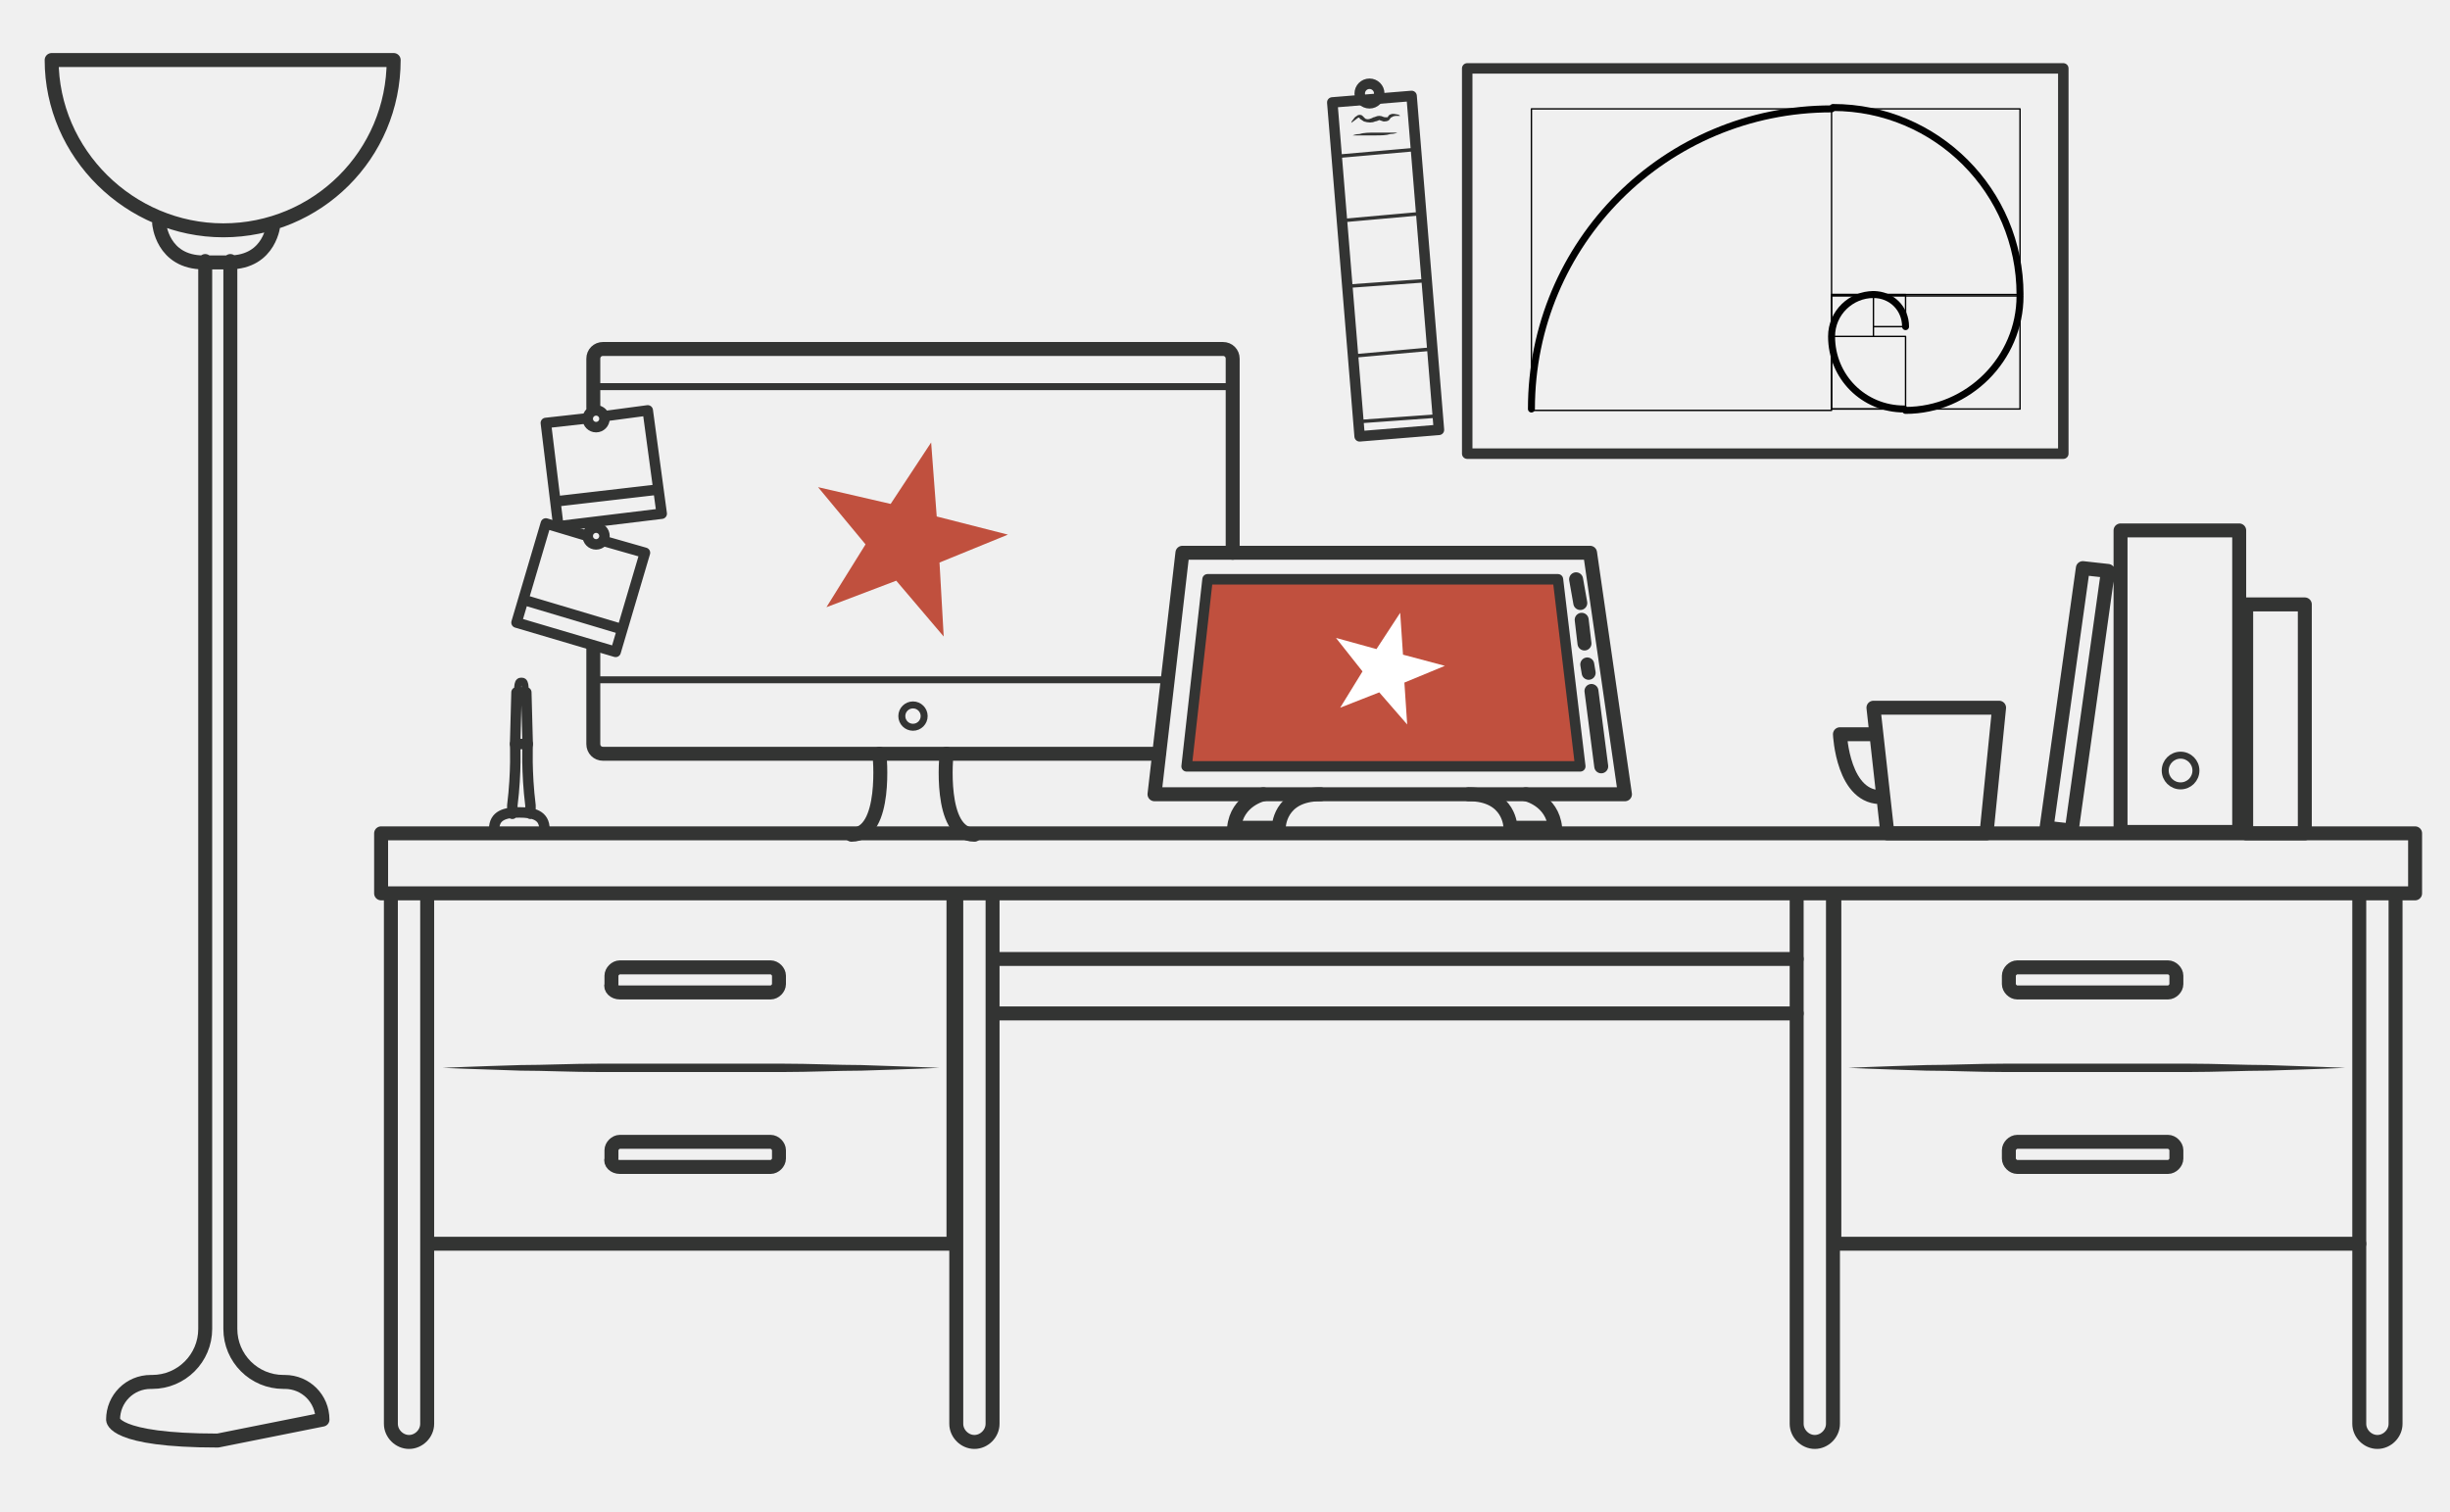
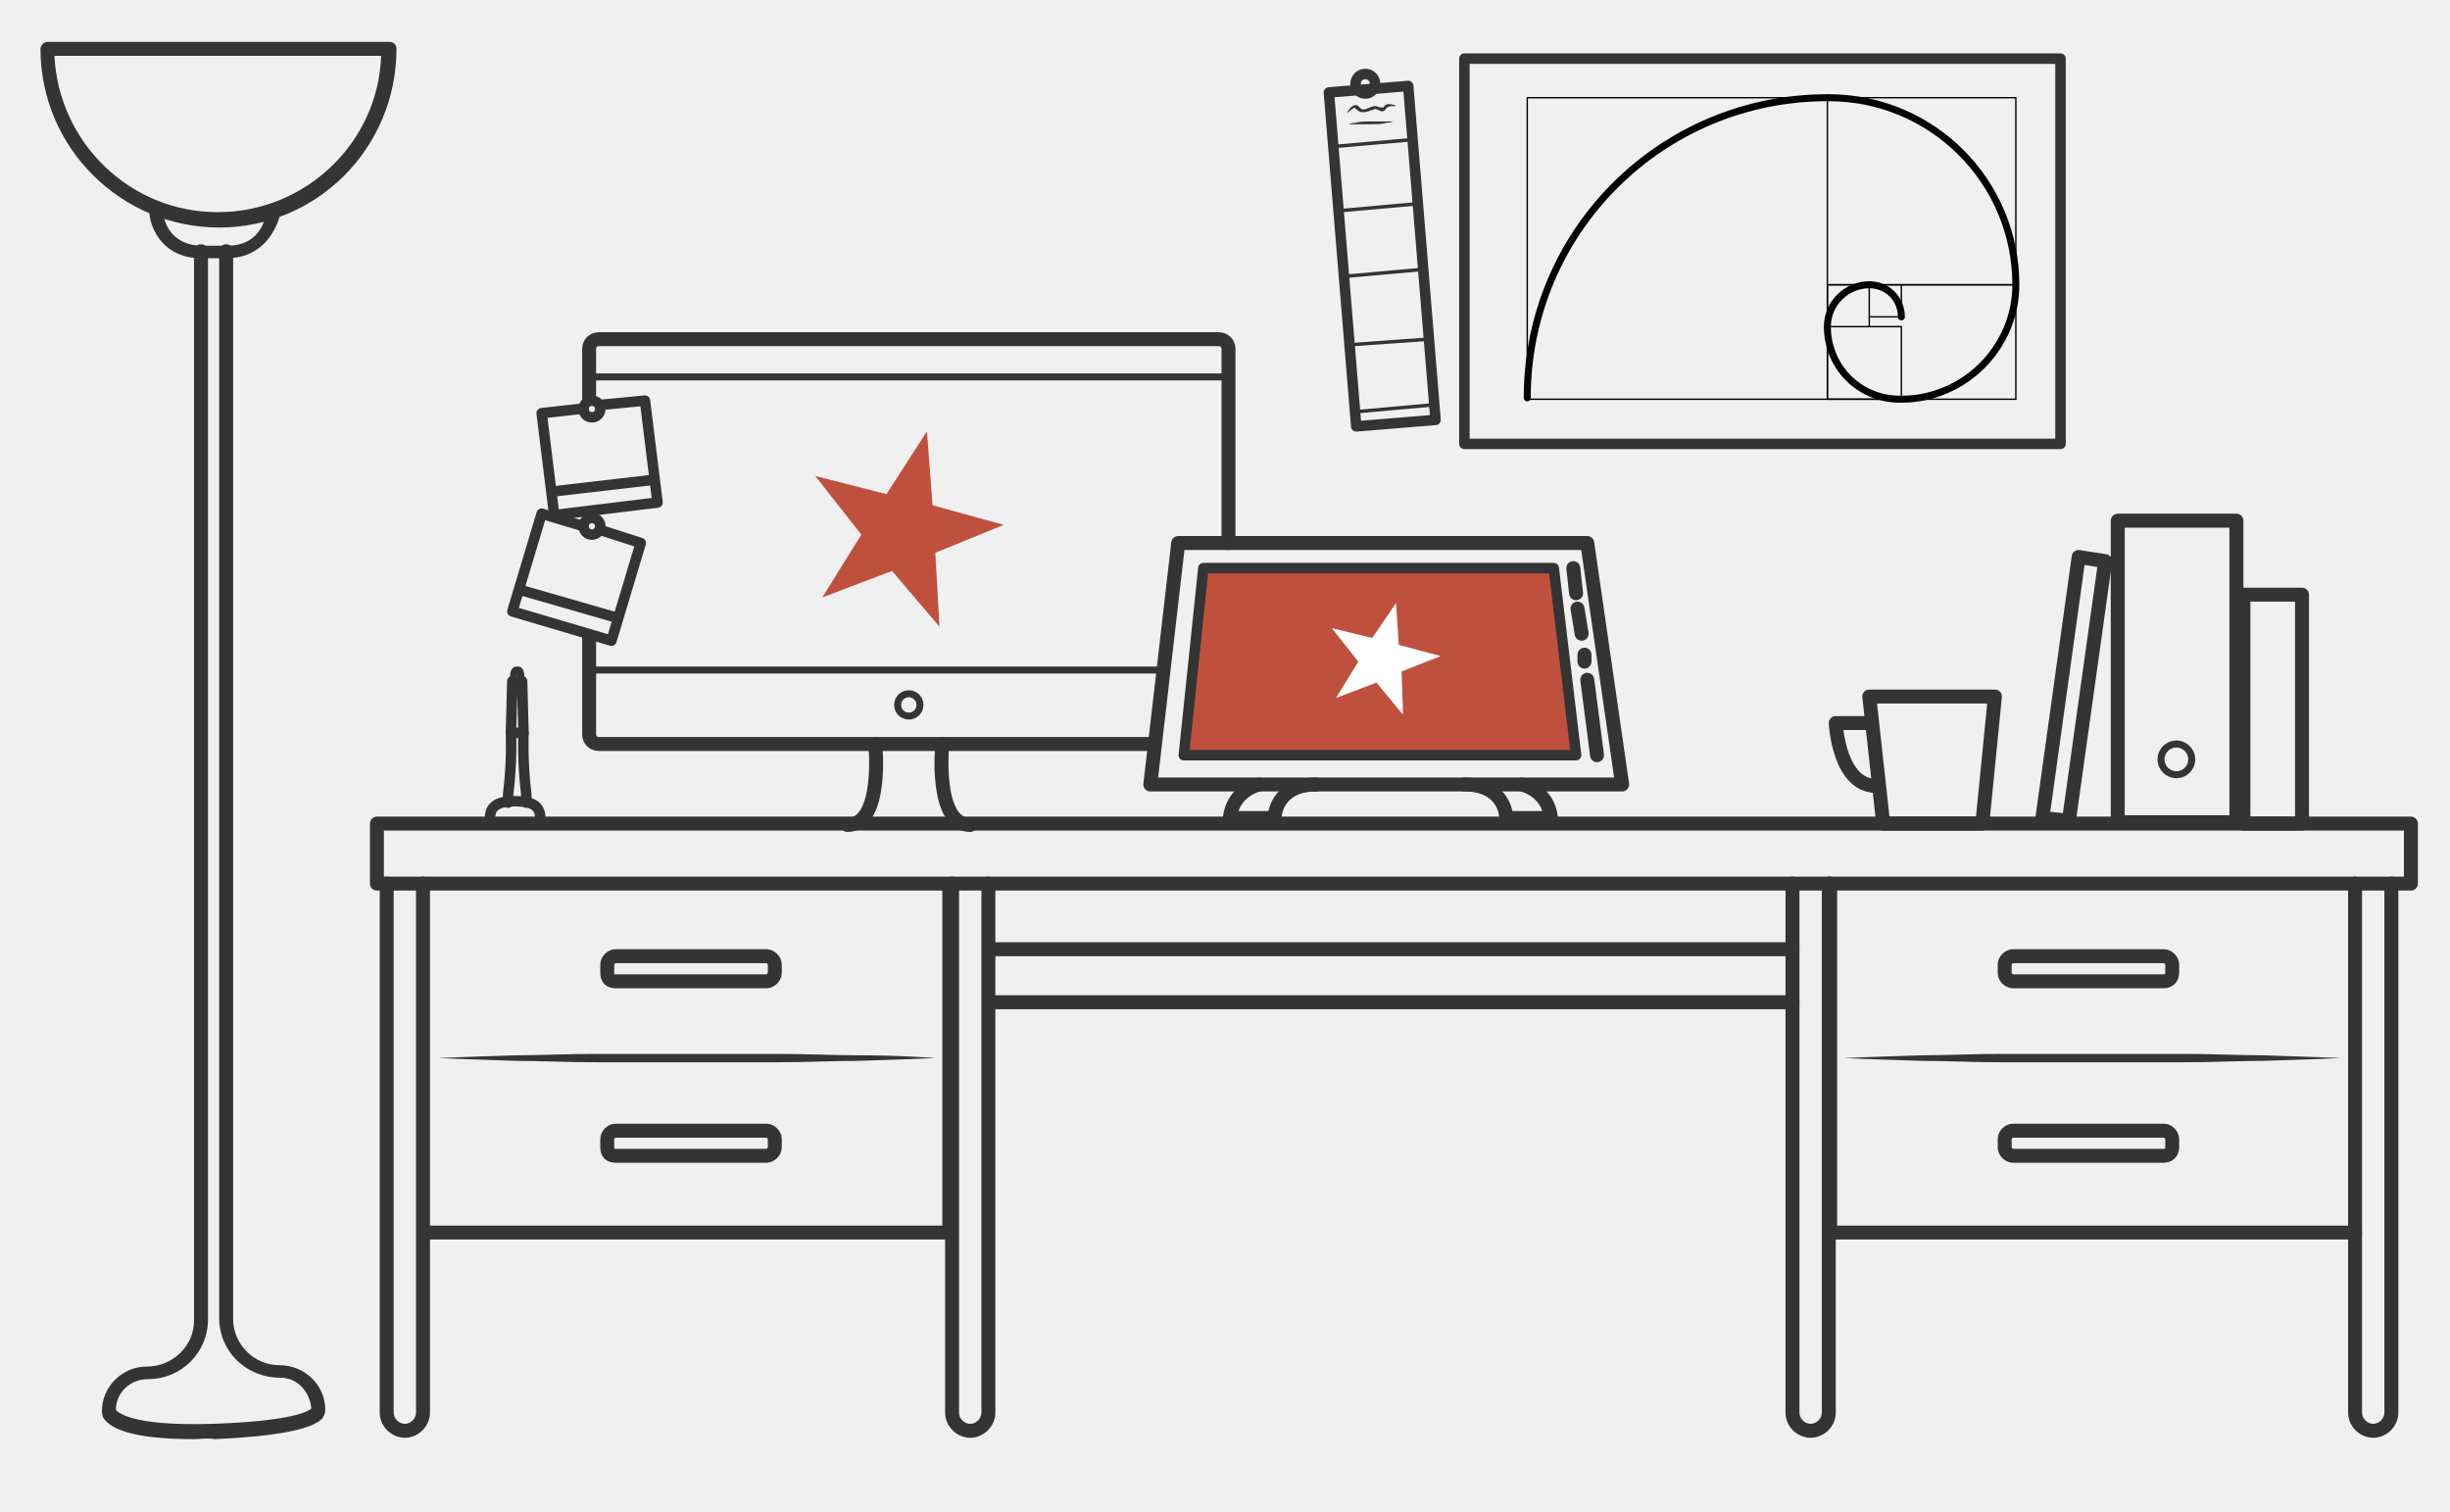
<svg xmlns="http://www.w3.org/2000/svg" viewBox="0 0 175.5 108.3" enable-background="new 0 0 175.5 108.3">
-   <style type="text/css">.st0{fill:none;stroke:#333433;stroke-width:0.75;stroke-linecap:round;stroke-linejoin:round;stroke-miterlimit:10;} .st1{fill:none;stroke:#020202;stroke-width:0.5;stroke-linecap:round;stroke-linejoin:round;stroke-miterlimit:10;} .st2{fill:none;stroke:#020202;stroke-width:0.1;stroke-miterlimit:10;} .st3{fill:none;stroke:#020202;stroke-width:0.1;stroke-linecap:round;stroke-linejoin:round;stroke-miterlimit:10;} .st4{fill:none;stroke:#333433;stroke-linecap:round;stroke-linejoin:round;stroke-miterlimit:10;} .st5{fill:none;stroke:#333433;stroke-width:0.5;stroke-linecap:round;stroke-linejoin:round;stroke-miterlimit:10;} .st6{fill:#C0503E;} .st7{fill:#FFFFFF;stroke:#333433;stroke-width:0.75;stroke-linecap:round;stroke-linejoin:round;stroke-miterlimit:10;} .st8{fill:#333433;} .st9{fill:#C0503E;stroke:#333433;stroke-width:0.75;stroke-linecap:round;stroke-linejoin:round;stroke-miterlimit:10;} .st10{fill:#FFFFFF;} .st11{fill:none;stroke:#333433;stroke-width:0.25;stroke-linecap:round;stroke-linejoin:round;stroke-miterlimit:10;}</style>
-   <path class="st0" d="M105.1 4.9h42.7v27.6h-42.7z" />
-   <path class="st1" d="M131.2 7.8c-11.9 0-21.5 9.6-21.5 21.5" />
-   <path class="st2" d="M131.2 21.1h13.5v8.2h-13.5z" />
-   <path class="st1" d="M144.7 21.1c0-7.4-6-13.4-13.4-13.4M136.5 29.4c4.5 0 8.2-3.7 8.2-8.2M131.2 24.1c0 2.9 2.3 5.2 5.2 5.2M134.2 21.1c-1.6 0-3 1.3-3 3" />
-   <path class="st3" d="M109.7 7.8h21.5v21.6h-21.5zM131.2 7.8h13.5v13.4h-13.5zM131.2 24.1h5.3v5.2h-5.3zM131.2 21.1h3v3h-3zM134.2 21.1h2.3v2.3h-2.3z" />
-   <path class="st1" d="M136.5 23.4c0-1.3-1-2.3-2.3-2.3" />
-   <path class="st4" d="M28 64.1v37.9c0 .7.6 1.3 1.3 1.3s1.3-.6 1.3-1.3v-37.9M68.5 64.1v37.9c0 .7.6 1.3 1.3 1.3s1.3-.6 1.3-1.3v-37.9M128.7 64.1v37.9c0 .7.6 1.3 1.3 1.3.7 0 1.3-.6 1.3-1.3v-37.9M169 64.1v37.9c0 .7.6 1.3 1.3 1.3.7 0 1.3-.6 1.3-1.3v-37.9" />
-   <path class="st4" d="M28.2 4.3c0 6.8-5.5 12.2-12.2 12.2s-12.3-5.5-12.3-12.2h24.5zM11.4 16s.2 2.8 3.2 2.8h1.8c3 0 3.2-2.8 3.2-2.8M14.7 18.7v76.5c0 2.1-1.7 3.8-3.8 3.8h-.1c-1.5 0-2.7 1.2-2.7 2.7 0 0-.1 1.5 7.5 1.5l7.5-1.5c0-1.5-1.2-2.7-2.7-2.7h-.1c-2.1 0-3.8-1.7-3.8-3.8v-76.5M83 54h-39.8c-.4 0-.7-.3-.7-.7v-6.9M42.5 29.2v-3.5c0-.4.3-.7.7-.7h44.4c.4 0 .7.3.7.7v13.9" />
-   <path class="st5" d="M42.5 27.7h45.9M42.5 48.7h41.1" />
-   <circle class="st5" cx="65.4" cy="51.3" r=".8" />
-   <path class="st4" d="M63 54s.6 5.8-2 5.8M67.8 54s-.6 5.8 2 5.8" />
-   <path class="st6" d="M66.7 31.7l.4 5.3 5.1 1.3-4.9 2 .3 5.3-3.4-4-5 1.9 2.8-4.5-3.4-4.1 5.2 1.2z" />
-   <path class="st0" d="M41.8 30l-2.7.3.9 7.4 7.4-.9-1-7.4-3 .4" />
-   <path class="st7" d="M46.9 35.1l-6.9.8" />
-   <circle class="st0" cx="42.7" cy="30" r=".6" />
-   <path class="st0" d="M42.1 38.4l-3-.9-2.1 7.1 7.1 2.1 2.1-7.1-2.8-.8" />
-   <path class="st7" d="M44.3 45l-6.7-2" />
-   <circle class="st0" cx="42.7" cy="38.4" r=".6" />
-   <path class="st4" d="M27.3 59.7h145.7v4.3h-145.7zM128.7 72.6h-57.3M128.7 68.7h-57.3M68.3 64.1v25h-37.6" />
-   <path class="st8" d="M67.3 76.5s-2.2.1-5.6.2c-1.7 0-3.6.1-5.7.1h-13c-2.1 0-4-.1-5.7-.1-3.3-.1-5.6-.2-5.6-.2s2.2-.1 5.6-.2c1.7 0 3.6-.1 5.7-.1h13c2.1 0 4 .1 5.7.1 3.3.1 5.6.2 5.6.2z" />
-   <path class="st4" d="M44.4 71.1h10.8c.3 0 .6-.3.6-.6v-.6c0-.3-.3-.6-.6-.6h-10.8c-.3 0-.6.3-.6.6v.6c-.1.3.2.6.6.6zM44.4 83.6h10.8c.3 0 .6-.3.6-.6v-.6c0-.3-.3-.6-.6-.6h-10.8c-.3 0-.6.3-.6.6v.6c-.1.3.2.6.6.6zM131.4 64.1v25h37.6" />
-   <path class="st8" d="M132.4 76.5s2.2-.1 5.6-.2c1.7 0 3.6-.1 5.7-.1h13c2.1 0 4 .1 5.7.1 3.3.1 5.6.2 5.6.2s-2.2.1-5.6.2c-1.7 0-3.6.1-5.7.1h-13c-2.1 0-4-.1-5.7-.1-3.4-.1-5.6-.2-5.6-.2z" />
-   <path class="st4" d="M155.3 71.1h-10.8c-.3 0-.6-.3-.6-.6v-.6c0-.3.3-.6.6-.6h10.8c.3 0 .6.3.6.6v.6c0 .3-.3.6-.6.6zM155.3 83.6h-10.8c-.3 0-.6-.3-.6-.6v-.6c0-.3.3-.6.6-.6h10.8c.3 0 .6.3.6.6v.6c0 .3-.3.6-.6.6z" />
-   <path class="st0" d="M37.8 53.3h-.9l.1-3.7h.7z" />
-   <path class="st5" d="M37.1 49.6s-.1-.8.2-.8h.1c.3 0 .2.8.2.8" />
-   <path class="st0" d="M36.9 53.3s.1 2-.2 4.4v.6M37.8 53.3s-.1 2 .2 4.4v.6M35.4 59.4c0-1 .8-1.2 1.8-1.2s1.8.2 1.8 1.2" />
-   <path class="st4" d="M116.4 56.9h-33.7l2-17.3h29.2z" />
-   <path class="st9" d="M113.2 54.9h-28.2l1.5-13.4h25.1z" />
-   <path class="st4" d="M114 49.5l.7 5.4M113.7 47.6l.1.6M113.3 44.4l.2 1.7M112.9 41.5l.3 1.7M90.5 56.9s-1.9.4-2.1 2.4h3.2s0-2.4 3-2.4M109.3 56.9s1.9.4 2.1 2.4h-3.2s0-2.4-3-2.4" />
-   <path class="st10" d="M100.3 43.9l.2 3 3 .8-2.9 1.2.2 3-2-2.3-2.8 1.1 1.6-2.6-1.9-2.4 2.9.8z" />
-   <path class="st4" d="M135.2 59.7h7.1l.9-9h-9zM134.2 52.6h-2.4s.2 4.7 3.1 4.5" />
-   <path class="st4" d="M160.9 43.3h4.2v16.4h-4.2zM148.4 59.5l-1.8-.2 2.6-18.6 1.8.2zM151.9 38h8.5v21.6h-8.5z" />
-   <circle class="st5" cx="156.2" cy="55.2" r="1.1" />
-   <path class="st0" d="M97.394 31.259l-1.959-23.921 5.681-.465 1.959 23.921z" />
-   <path class="st11" d="M101.5 10.7l-5.7.5" />
-   <path class="st8" d="M96.8 8.8s0-.1.1-.2.1-.2.3-.3c.1-.1.3-.1.4 0l.2.2c.2.1.4 0 .6-.1.1 0 .2-.1.4-.1s.3.1.4.1h.2s.1-.2.2-.2c.2-.1.4 0 .5 0 .1 0 .2.1.2.1h-.2c-.1 0-.3 0-.4.1-.1 0-.1.1-.2.2s-.3.1-.4.1l-.3-.1s-.2.1-.3.1c-.2.1-.5.1-.8 0l-.3-.2c0-.1-.1-.1-.2 0l-.4.3z" />
-   <path class="st11" d="M103 29.8l-5.6.4M102.6 25l-5.6.5M102.2 20.1l-5.6.4M101.8 15.3l-5.6.5" />
-   <path class="st8" d="M96.9 9.7s.2-.1.5-.1c.3-.1.7-.1 1.1-.1h1.6s-.2.1-.5.1c-.3.1-.7.1-1.1.1h-1.6z" />
-   <circle class="st0" cx="98.1" cy="6.7" r=".7" />
+   <style type="text/css">.st0{display:none;} .st1{display:inline;fill:none;stroke:#333433;stroke-width:0.75;stroke-linecap:round;stroke-linejoin:round;stroke-miterlimit:10;} .st2{display:inline;} .st3{fill:none;stroke:#020202;stroke-width:0.5;stroke-linecap:round;stroke-linejoin:round;stroke-miterlimit:10;} .st4{fill:none;stroke:#020202;stroke-width:0.1;stroke-miterlimit:10;} .st5{fill:none;stroke:#020202;stroke-width:0.1;stroke-linecap:round;stroke-linejoin:round;stroke-miterlimit:10;} .st6{display:inline;fill:none;stroke:#333433;stroke-linecap:round;stroke-linejoin:round;stroke-miterlimit:10;} .st7{fill:none;stroke:#333433;stroke-linecap:round;stroke-linejoin:round;stroke-miterlimit:10;} .st8{fill:none;stroke:#333433;stroke-width:0.5;stroke-linecap:round;stroke-linejoin:round;stroke-miterlimit:10;} .st9{fill:#C0503E;} .st10{fill:none;stroke:#333433;stroke-width:0.75;stroke-linecap:round;stroke-linejoin:round;stroke-miterlimit:10;} .st11{fill:#FFFFFF;stroke:#333433;stroke-width:0.75;stroke-linecap:round;stroke-linejoin:round;stroke-miterlimit:10;} .st12{fill:#333433;} .st13{fill:#C0503E;stroke:#333433;stroke-width:0.75;stroke-linecap:round;stroke-linejoin:round;stroke-miterlimit:10;} .st14{fill:#FFFFFF;} .st15{fill:none;stroke:#333433;stroke-width:0.25;stroke-linecap:round;stroke-linejoin:round;stroke-miterlimit:10;} .st16{fill:#C0503E;stroke:#333433;stroke-width:0.25;stroke-linecap:round;stroke-linejoin:round;stroke-miterlimit:10;} .st17{display:inline;fill:#C0503E;stroke:#333433;stroke-width:0.25;stroke-linecap:round;stroke-linejoin:round;stroke-miterlimit:10;}</style>
+   <g id="Layer_1" class="st0">
+     <path class="st1" d="M105.1 4.9h42.7v27.6h-42.7z" />
+     <g class="st2">
+       <path class="st3" d="M131.2 7.8c-11.9 0-21.5 9.6-21.5 21.5" />
+       <path class="st4" d="M131.2 21.1h13.5v8.2h-13.5z" />
+       <path class="st3" d="M144.7 21.1c0-7.4-6-13.4-13.4-13.4M136.5 29.4c4.5 0 8.2-3.7 8.2-8.2M131.2 24.1c0 2.9 2.3 5.2 5.2 5.2M134.2 21.1c-1.6 0-3 1.3-3 3" />
+       <path class="st5" d="M109.7 7.8h21.5v21.6h-21.5zM131.2 7.8h13.5v13.4h-13.5zM131.2 24.1h5.3v5.2h-5.3zM131.2 21.1h3v3h-3zM134.2 21.1h2.3v2.3h-2.3z" />
+       <path class="st3" d="M136.5 23.4c0-1.3-1-2.3-2.3-2.3" />
+     </g>
+     <path class="st6" d="M28 64.1v37.9c0 .7.6 1.3 1.3 1.3s1.3-.6 1.3-1.3v-37.9M68.5 64.1v37.9c0 .7.6 1.3 1.3 1.3s1.3-.6 1.3-1.3v-37.9M128.7 64.1v37.9c0 .7.6 1.3 1.3 1.3.7 0 1.3-.6 1.3-1.3v-37.9M169 64.1v37.9c0 .7.6 1.3 1.3 1.3.7 0 1.3-.6 1.3-1.3v-37.9" />
+     <g class="st2">
+       <path class="st7" d="M28.2 4.3c0 6.8-5.5 12.2-12.2 12.2s-12.3-5.5-12.3-12.2h24.5zM11.4 16s.2 2.8 3.2 2.8h1.8c3 0 3.2-2.8 3.2-2.8M14.7 18.7v76.5c0 2.1-1.7 3.8-3.8 3.8h-.1c-1.5 0-2.7 1.2-2.7 2.7 0 0-.1 1.5 7.5 1.5l7.5-1.5c0-1.5-1.2-2.7-2.7-2.7h-.1c-2.1 0-3.8-1.7-3.8-3.8v-76.5" />
+     </g>
+     <g class="st2">
+       <path class="st7" d="M83 54h-39.8c-.4 0-.7-.3-.7-.7v-6.9M42.5 29.2v-3.5c0-.4.3-.7.7-.7h44.4c.4 0 .7.3.7.7v13.9" />
+       <path class="st8" d="M42.5 27.7h45.9M42.5 48.7h41.1" />
+       <circle class="st8" cx="65.4" cy="51.3" r=".8" />
+       <path class="st7" d="M63 54s.6 5.8-2 5.8M67.8 54s-.6 5.8 2 5.8" />
+       <path class="st9" d="M66.7 31.7l.4 5.3 5.1 1.3-4.9 2 .3 5.3-3.4-4-5 1.9 2.8-4.5-3.4-4.1 5.2 1.2z" />
+     </g>
+     <g class="st2">
+       <path class="st10" d="M41.8 30l-2.7.3.9 7.4 7.4-.9-1-7.4-3 .4" />
+       <path class="st11" d="M46.9 35.1l-6.9.8" />
+       <circle class="st10" cx="42.7" cy="30" r=".6" />
+     </g>
+     <g class="st2">
+       <path class="st10" d="M42.1 38.4l-3-.9-2.1 7.1 7.1 2.1 2.1-7.1-2.8-.8" />
+       <path class="st11" d="M44.3 45l-6.7-2" />
+       <circle class="st10" cx="42.7" cy="38.4" r=".6" />
+     </g>
+     <path class="st6" d="M27.3 59.7h145.7v4.3h-145.7zM128.7 72.6h-57.3M128.7 68.7h-57.3M68.3 64.1v25h-37.6" />
+     <path class="st12" d="M67.3 76.5s-2.2.1-5.6.2c-1.7 0-3.6.1-5.7.1h-13c-2.1 0-4-.1-5.7-.1-3.3-.1-5.6-.2-5.6-.2s2.2-.1 5.6-.2c1.7 0 3.6-.1 5.7-.1h13c2.1 0 4 .1 5.7.1 3.3.1 5.6.2 5.6.2z" />
+     <path class="st6" d="M44.4 71.1h10.8c.3 0 .6-.3.6-.6v-.6c0-.3-.3-.6-.6-.6h-10.8c-.3 0-.6.3-.6.6v.6c-.1.3.2.6.6.6zM44.4 83.6h10.8c.3 0 .6-.3.6-.6v-.6c0-.3-.3-.6-.6-.6h-10.8c-.3 0-.6.3-.6.6v.6c-.1.3.2.6.6.6zM131.4 64.1v25h37.6" />
+     <path class="st12" d="M132.4 76.5s2.2-.1 5.6-.2c1.7 0 3.6-.1 5.7-.1h13c2.1 0 4 .1 5.7.1 3.3.1 5.6.2 5.6.2s-2.2.1-5.6.2c-1.7 0-3.6.1-5.7.1h-13c-2.1 0-4-.1-5.7-.1-3.4-.1-5.6-.2-5.6-.2z" />
+     <path class="st6" d="M155.3 71.1h-10.8c-.3 0-.6-.3-.6-.6v-.6c0-.3.3-.6.6-.6h10.8c.3 0 .6.3.6.6v.6c0 .3-.3.6-.6.6zM155.3 83.6h-10.8c-.3 0-.6-.3-.6-.6v-.6c0-.3.3-.6.6-.6h10.8c.3 0 .6.3.6.6v.6c0 .3-.3.6-.6.6z" />
+     <g class="st2">
+       <path class="st10" d="M37.8 53.3h-.9l.1-3.7h.7z" />
+       <path class="st8" d="M37.1 49.6s-.1-.8.2-.8h.1c.3 0 .2.8.2.8" />
+       <path class="st10" d="M36.9 53.3s.1 2-.2 4.4v.6M37.8 53.3s-.1 2 .2 4.4v.6M35.4 59.4c0-1 .8-1.2 1.8-1.2s1.8.2 1.8 1.2" />
+     </g>
+     <g class="st2">
+       <path class="st7" d="M116.4 56.9h-33.7l2-17.3h29.2z" />
+       <path class="st13" d="M113.2 54.9h-28.2l1.5-13.4h25.1z" />
+       <path class="st7" d="M114 49.5l.7 5.4M113.7 47.6l.1.6M113.3 44.4l.2 1.7M112.9 41.5l.3 1.7M90.5 56.9s-1.9.4-2.1 2.4h3.2s0-2.4 3-2.4M109.3 56.9s1.9.4 2.1 2.4h-3.2s0-2.4-3-2.4" />
+       <path class="st14" d="M100.3 43.9l.2 3 3 .8-2.9 1.2.2 3-2-2.3-2.8 1.1 1.6-2.6-1.9-2.4 2.9.8z" />
+     </g>
+     <g class="st2">
+       <path class="st7" d="M135.2 59.7h7.1l.9-9h-9zM134.2 52.6h-2.4s.2 4.7 3.1 4.5" />
+     </g>
+     <path class="st6" d="M160.9 43.3h4.2v16.4h-4.2zM148.4 59.5l-1.8-.2 2.6-18.6 1.8.2z" />
+     <g class="st2">
+       <path class="st7" d="M151.9 38h8.5v21.6h-8.5z" />
+       <circle class="st8" cx="156.2" cy="55.2" r="1.1" />
+     </g>
+     <g class="st2">
+       <path class="st10" d="M97.394 31.259l-1.959-23.921 5.681-.465 1.959 23.921z" />
+       <path class="st15" d="M101.5 10.7l-5.7.5" />
+       <path class="st12" d="M96.8 8.8s0-.1.1-.2.1-.2.3-.3c.1-.1.3-.1.4 0l.2.2c.2.1.4 0 .6-.1.1 0 .2-.1.4-.1s.3.1.4.1h.2s.1-.2.2-.2c.2-.1.4 0 .5 0 .1 0 .2.1.2.1h-.2c-.1 0-.3 0-.4.1-.1 0-.1.1-.2.2s-.3.1-.4.1l-.3-.1s-.2.1-.3.1c-.2.1-.5.1-.8 0l-.3-.2c0-.1-.1-.1-.2 0l-.4.3z" />
+       <path class="st15" d="M103 29.8l-5.6.4M102.6 25l-5.6.5M102.2 20.1l-5.6.4M101.8 15.3l-5.6.5" />
+       <path class="st12" d="M96.9 9.7s.2-.1.5-.1c.3-.1.7-.1 1.1-.1h1.6s-.2.1-.5.1c-.3.1-.7.1-1.1.1h-1.6z" />
+       <circle class="st10" cx="98.1" cy="6.7" r=".7" />
+     </g>
+   </g>
+   <g id="Layer_2" class="st0">
+     <g class="st2">
+       <path class="st7" d="M72 64.2v37.8c0 .7.6 1.3 1.3 1.3s1.3-.6 1.3-1.3v-37.9M128.4 64.2v37.8c0 .7.6 1.3 1.3 1.3.7 0 1.3-.6 1.3-1.3v-37.8M167.1 64.3v37.9c0 .7.6 1.3 1.3 1.3.7 0 1.3-.6 1.3-1.3v-37.9" />
+       <path class="st7" d="M70.7 59.8h100v4.3h-100zM74.8 72.7h53.6M131.1 64.2v25h36" />
+       <path class="st12" d="M132.1 76.6s2.1-.1 5.4-.2c1.6 0 3.5-.1 5.5-.1h12.6c2 0 3.9.1 5.5.1 3.2.1 5.4.2 5.4.2s-2.1.1-5.4.2c-1.6 0-3.5.1-5.5.1h-12.6c-2 0-3.9-.1-5.5-.1-3.3-.1-5.4-.2-5.4-.2z" />
+       <path class="st7" d="M154.7 71.2h-10.8c-.3 0-.6-.3-.6-.6v-.6c0-.3.3-.6.6-.6h10.8c.3 0 .6.3.6.6v.6c0 .3-.3.6-.6.6zM154.7 83.7h-10.8c-.3 0-.6-.3-.6-.6v-.6c0-.3.3-.6.6-.6h10.8c.3 0 .6.3.6.6v.5c0 .4-.3.7-.6.7z" />
+     </g>
+     <g class="st2">
+       <path class="st7" d="M126.6 54.1h-43c-.4 0-.7-.3-.7-.7v-27.6c0-.4.3-.7.7-.7h44.4c.4 0 .7.3.7.7v24.6" />
+       <path class="st8" d="M82.8 27.8h45.9M82.8 48.8h45.9" />
+       <circle class="st8" cx="105.8" cy="51.4" r=".8" />
+       <path class="st7" d="M103.4 54.1s.6 5.8-2 5.8M108.2 54.1s-.6 5.8 2 5.8" />
+       <path class="st16" d="M106.6 31.2h20.5v15.8h-20.5z" />
+       <path class="st8" d="M106.6 29.4h20.5v17.7h-20.5z" />
+       <path class="st14" d="M117.8 34.4l.2 2.9 2.8.8-2.6 1.1.1 2.8-1.8-2.2-2.7 1.1 1.5-2.5-1.8-2.2 2.8.7z" />
+       <path class="st8" d="M85.5 30.7h18.5M85.5 31.8h12.3M85.5 35.2h14.1M85.5 36.3h12.3M85.5 38.6h12.3M85.5 37.5h16.3M85.5 39.7h14.1M85.5 40.9h12.3M85.5 43.1h12.3M85.5 42h16.3M85.5 32.9h1M85.5 34.1h1M85.5 44.3h1M85.5 45.4h1M85.5 46.5h1" />
+     </g>
+     <path class="st6" d="M137.1 22.9c0-5.1 4.2-9.3 9.3-9.3s9.3 4.2 9.3 9.3h-18.6zM149.5 14.1s-.2-2.1-2.5-2.1h-1.3c-2.3 0-2.5 2.1-2.5 2.1" />
+     <g class="st2">
+       <path class="st7" d="M147.1 12v-2.7c0-2.3 1.8-4 4.1-4h4.9c2.3 0 4.1 1.7 4.1 4v43.9c0 2.1-1.7 3.8-3.8 3.8h-.1c-1.5 0-2.7 1.2-2.7 2.7M145.5 12v-2.9c0-3 2.4-5.4 5.4-5.4h5.8c3 0 5.4 2.4 5.4 5.4v44.2c0 2.1 1.7 3.8 3.8 3.8h.1c1.5 0 2.7 1.2 2.7 2.7" />
+     </g>
+     <g class="st2">
+       <path class="st7" d="M30.5 103.4h-17c-1.2 0-2.2-1-2.2-2.2v-42.2c0-1.2 1-2.2 2.2-2.2h16.9c1.2 0 2.2 1 2.2 2.2v42.1c0 1.3-.9 2.3-2.1 2.3zM13.3 60.8h17.5v25.5h-17.5z" />
+       <path class="st10" d="M13.3 66.4h17.4M13.3 73.2h17.4M13.3 80.1h17.4" />
+       <circle class="st7" cx="22" cy="97.4" r="1.2" />
+       <path class="st10" d="M15 90.4h13.9M15 92.1h13.9M15 93.8h13.9M23.2 66.4v-1.6h7.5M23.2 86.4v-1.7h7.5M23.2 73.2v-1.6h7.5M23.2 79.9v-1.6h7.5" />
+     </g>
+     <g class="st2">
+       <path class="st7" d="M56.5 103.4h-16.9c-1.2 0-2.2-1-2.2-2.2v-42.2c0-1.2 1-2.2 2.2-2.2h16.9c1.2 0 2.2 1 2.2 2.2v42.1c0 1.3-1 2.3-2.2 2.3zM39.3 60.8h17.5v25.5h-17.5z" />
+       <path class="st10" d="M39.3 66.4h17.5M39.3 73.2h17.5M39.3 80.1h17.5" />
+       <circle class="st7" cx="48" cy="97.4" r="1.2" />
+       <path class="st10" d="M41.1 90.4h13.9M41.1 92.1h13.9M41.1 93.8h13.9M49.2 66.4v-1.6h7.6M49.2 86.4v-1.7h7.6M49.2 73.2v-1.6h7.6M49.2 79.9v-1.6h7.6" />
+     </g>
+     <g class="st2">
+       <path class="st7" d="M6.9 33.3h54.8v3.9h-54.8zM14.9 37.3l2.5 4.5v-4.5M54.2 37.3l-2.5 4.5v-4.5" />
+       <path class="st7" d="M27.61 32.914l-4.109-.87 3.604-17.022 4.109.87z" />
+       <path class="st8" d="M29.3 16l-3.7 16.6" />
+       <path class="st7" d="M46.6 10.9h8.5v22.3h-8.5zM38.2 10.9h8.5v22.3h-8.5zM31.2 13.1h7v20.1h-7z" />
+       <circle class="st8" cx="50.9" cy="29" r="1.1" />
+       <circle class="st8" cx="42.5" cy="29" r="1.1" />
+       <path class="st8" d="M38.2 15.3s-2.5.6-7 0" />
+       <path class="st12" d="M6.9 35.3s3.4-.1 8.6-.1c2.6 0 5.6 0 8.8-.1h20.2c3.2 0 6.2.1 8.8.1 5.1.1 8.6.1 8.6.1s-3.4.1-8.6.1c-2.6 0-5.6 0-8.8.1h-20.2c-3.2 0-6.2-.1-8.8-.1-5.2-.1-8.6-.1-8.6-.1z" />
+     </g>
+     <path class="st6" d="M128.4 68.8h-53.6" />
+     <g class="st2">
+       <path class="st7" d="M134.5 59.8h-7.1l-.9-9.1h9zM135.5 52.7h2.4s-.2 4.7-3.1 4.5" />
+     </g>
+   </g>
+   <g id="Layer_3" class="st0">
+     <path class="st17" d="M99.2 26.8h46v21.2h-46z" />
+     <g class="st2">
+       <path class="st7" d="M88.1 7.4h3.7v36h-43.1v-36h4.7M56.3 7.4h29.1" />
+       <path class="st7" d="M53.5 3.2h2.8v6.8h-2.8zM85.4 3.2h2.8v6.8h-2.8z" />
+       <path class="st10" d="M65.1 12.4h11.3v3.4h-11.3zM55.8 18.3h11.3v3.4h-11.3zM74.1 18.3h11.3v3.4h-11.3zM74.1 32.5h11.3v5.1h-11.3zM55.8 24.2h15v5.1h-15zM55.8 32.5h15v5.1h-15z" />
+       <path class="st11" d="M60.4 21.7v2.5M60.4 29.3v3.2" />
+       <path class="st10" d="M60.4 18.3c0-2.3 2.1-4.2 4.8-4.2M81.3 18.3c0-2.3-2.1-4.2-4.8-4.2" />
+       <path class="st11" d="M74.6 24.5h10.7M74.6 26.3h8.4M74.6 29.8h8.4M74.6 28.1h9.8" />
+     </g>
+     <g class="st2">
+       <path class="st7" d="M173.2 3.5c0 6.8-5.5 12.2-12.2 12.2s-12.2-5.5-12.2-12.2h24.4zM156.5 15.2s.2 2.8 3.2 2.8h1.8c3 0 3.2-2.8 3.2-2.8M159.7 18v76.5c0 2.1-1.7 3.8-3.8 3.8h-.1c-1.5 0-2.7 1.2-2.7 2.7 0 0-.1 1.5 7.5 1.5l7.5-1.5c0-1.5-1.2-2.7-2.7-2.7h-.1c-2.1 0-3.8-1.7-3.8-3.8v-76.5" />
+     </g>
+     <g class="st2">
+       <path class="st7" d="M145.2 63.3v37.9c0 .7-.6 1.3-1.3 1.3-.7 0-1.3-.6-1.3-1.3v-37.9M88.9 63.3v37.9c0 .7-.6 1.3-1.3 1.3-.7 0-1.3-.6-1.3-1.3v-37.9M50.2 63.4v37.9c0 .7-.6 1.3-1.3 1.3-.7 0-1.3-.6-1.3-1.3v-37.9" />
+       <path class="st7" d="M46.5 59h100v4.3h-100zM142.4 71.8h-53.5M86.2 63.3v25h-36" />
+       <path class="st12" d="M85.2 75.8s-2.1.1-5.4.2c-1.6 0-3.5.1-5.5.1h-12.6c-2 0-3.9-.1-5.5-.1-3.2-.1-5.4-.2-5.4-.2s2.1-.1 5.4-.2c1.6 0 3.5-.1 5.5-.1h12.6c2 0 3.9.1 5.5.1 3.3 0 5.4.2 5.4.2z" />
+       <path class="st7" d="M62.6 70.3h10.7c.3 0 .6-.3.6-.6v-.6c0-.3-.3-.6-.6-.6h-10.7c-.3 0-.6.3-.6.6v.6c0 .4.2.6.6.6zM62.6 82.8h10.7c.3 0 .6-.3.6-.6v-.6c0-.3-.3-.6-.6-.6h-10.7c-.3 0-.6.3-.6.6v.6c0 .4.2.6.6.6z" />
+     </g>
+     <g class="st2">
+       <path class="st7" d="M144.4 53.3h-44.4c-.4 0-.7-.3-.7-.7v-27.6c0-.4.3-.7.7-.7h44.4c.4 0 .7.3.7.7v27.5c0 .4-.3.8-.7.8z" />
+       <path class="st8" d="M99.2 27h45.9M99.2 48h45.9" />
+       <circle class="st8" cx="122.2" cy="50.5" r=".8" />
+       <path class="st7" d="M119.8 53.3s.6 5.8-2 5.8M124.6 53.3s-.6 5.8 2 5.8" />
+     </g>
+     <path class="st14" d="M124.2 30.4l.4 5.3 5.1 1.4-4.9 2 .3 5.3-3.4-4-4.9 1.9 2.7-4.5-3.3-4.2 5.1 1.3z" />
+     <path class="st6" d="M142.4 68h-53.5" />
+     <path class="st6" d="M37.6 13.7c0-.4-.3-.6-.6-.6h-32.1c-.4 0-.6.3-.6.6v88c0 .4.3.6.6.6h32.1c.4 0 .6-.3.6-.6v-88zm-31.5 85.5v-26.2h29.5v26.2h-29.5zm.6-84.2h28.3c.3 0 .6.3.6.6v26.7h-29.5v-26.6c0-.4.3-.7.6-.7zm-.6 56.5v-27.6h29.5v27.7h-29.5z" />
+     <path class="st12" d="M7.9 16.9s1.6-.1 4-.1c1.2 0 2.6 0 4.1-.1h9.4c1.5 0 2.9.1 4.1.1 2.4.1 4 .1 4 .1s-1.6.1-4 .1c-1.2 0-2.6 0-4.1.1h-9.4c-1.5 0-2.9-.1-4.1-.1-2.4 0-4-.1-4-.1zM7.9 45.9s1.6-.1 4-.1c1.2 0 2.6 0 4.1-.1h9.4c1.5 0 2.9.1 4.1.1 2.4.1 4 .1 4 .1s-1.6.1-4 .1c-1.2 0-2.6 0-4.1.1h-9.4c-1.5 0-2.9-.1-4.1-.1-2.4 0-4-.1-4-.1zM7.9 75.1s1.6-.1 4-.1c1.2 0 2.6 0 4.1-.1h9.4c1.5 0 2.9.1 4.1.1 2.4.1 4 .1 4 .1s-1.6.1-4 .1c-1.2 0-2.6 0-4.1.1h-9.4c-1.5 0-2.9-.1-4.1-.1-2.4-.1-4-.1-4-.1z" />
+     <path class="st6" d="M23.4 19.1h10.2v3h-10.2zM23.4 48.1h10.2v3h-10.2zM23.4 77.1h10.2v3h-10.2z" />
+     <g class="st2">
+       <path class="st7" d="M85 59h7.1l1-9.1h-9zM84.1 51.8h-2.4s.2 4.7 3.1 4.5" />
+     </g>
+   </g>
+   <g id="Layer_4">
+     <path class="st10" d="M104.9 4.2h42.7v27.6h-42.7z" />
+     <path class="st3" d="M130.9 7c-11.9 0-21.5 9.6-21.5 21.5" />
+     <path class="st4" d="M130.9 20.4h13.5v8.2h-13.5z" />
+     <path class="st3" d="M144.4 20.4c0-7.4-6-13.4-13.4-13.4M136.2 28.6c4.5 0 8.2-3.7 8.2-8.2M130.9 23.4c0 2.9 2.3 5.2 5.2 5.2M133.9 20.4c-1.6 0-3 1.3-3 3" />
+     <path class="st5" d="M109.4 7h21.5v21.6h-21.5zM130.9 7h13.5v13.4h-13.5zM130.9 23.4h5.3v5.2h-5.3zM130.9 20.4h3v3h-3zM133.9 20.4h2.3v2.3h-2.3z" />
+     <path class="st3" d="M136.2 22.7c0-1.3-1-2.3-2.3-2.3" />
+     <path class="st7" d="M27.7 63.3v37.9c0 .7.6 1.3 1.3 1.3s1.3-.6 1.3-1.3v-37.9M68.2 63.3v37.9c0 .7.6 1.3 1.3 1.3s1.3-.6 1.3-1.3v-37.9M128.4 63.3v37.9c0 .7.6 1.3 1.3 1.3.7 0 1.3-.6 1.3-1.3v-37.9M168.7 63.3v37.9c0 .7.6 1.3 1.3 1.3s1.3-.6 1.3-1.3v-37.9" />
+     <path class="st12" d="M15.7 16.3c-7 0-12.8-5.7-12.8-12.8 0-.2.2-.5.5-.5h24.5c.3 0 .5.2.5.5 0 7.1-5.7 12.8-12.7 12.8zm-11.8-12.3c.3 6.2 5.4 11.2 11.7 11.2s11.5-5 11.7-11.2h-23.4zM16.2 18.5h-1.8c-2.7 0-3.6-2.1-3.7-3.2 0-.3.2-.5.5-.5s.5.2.5.5c0 .2.3 2.3 2.8 2.3h1.8c2.5 0 2.7-2.2 2.8-2.3 0-.3.3-.5.5-.5.3 0 .5.3.5.5-.3 1.1-1.2 3.2-3.9 3.2zM13.9 103.1c-3.6 0-5.7-.5-6.4-1.4-.2-.2-.2-.5-.2-.6 0-1.8 1.5-3.2 3.2-3.2 1.9 0 3.4-1.5 3.4-3.3v-76.6c0-.3.2-.5.5-.5s.5.2.5.5v76.5c0 2.4-1.9 4.3-4.3 4.3-1.3 0-2.3 1-2.3 2.2.1.1.9 1.2 7 1 5.7-.2 6.8-.9 7-1.1-.1-1.2-1-2.2-2.2-2.2-2.5 0-4.4-1.9-4.4-4.3v-76.4c0-.3.2-.5.5-.5s.5.2.5.5v76.5c0 1.8 1.5 3.3 3.3 3.3 1.8 0 3.3 1.4 3.3 3.2 0 .1 0 .3-.2.6-.7.8-3.3 1.3-7.7 1.5-.6-.1-1 0-1.5 0z" />
+     <path class="st7" d="M82.7 53.3h-39.8c-.4 0-.7-.3-.7-.7v-6.9M42.2 28.5v-3.5c0-.4.3-.7.7-.7h44.4c.4 0 .7.3.7.7v13.9" />
+     <path class="st8" d="M42.2 27h45.9M42.2 48h41.2" />
+     <circle class="st8" cx="65.1" cy="50.5" r=".8" />
+     <path class="st7" d="M62.7 53.3s.6 5.8-2 5.8M67.5 53.3s-.6 5.8 2 5.8" />
+     <path class="st9" d="M66.4 30.9l.4 5.3 5.1 1.4-4.9 2 .3 5.3-3.4-4-5 1.9 2.8-4.5-3.3-4.2 5.1 1.3z" />
+     <path class="st10" d="M41.5 29.3l-2.7.3.9 7.3 7.4-.9-.9-7.3-3.1.3" />
+     <path class="st11" d="M46.6 34.4l-6.9.8" />
+     <circle class="st10" cx="42.4" cy="29.3" r=".6" />
+     <path class="st10" d="M41.8 37.7l-3-.9-2.1 7 7.1 2.1 2.1-7-2.8-.9" />
+     <path class="st11" d="M44 44.2l-6.6-1.9" />
+     <circle class="st10" cx="42.4" cy="37.7" r=".6" />
+     <path class="st7" d="M27 59h145.7v4.3h-145.7zM128.4 71.8h-57.3M128.4 68h-57.3M68 63.3v25h-37.6" />
+     <path class="st12" d="M67 75.8s-2.2.1-5.6.2c-1.7 0-3.6.1-5.7.1h-13c-2.1 0-4-.1-5.7-.1-3.3-.1-5.6-.2-5.6-.2s2.2-.1 5.6-.2c1.7 0 3.6-.1 5.7-.1h13c2.1 0 4 .1 5.7.1 3.3 0 5.6.2 5.6.2z" />
+     <path class="st7" d="M44.1 70.3h10.8c.3 0 .6-.3.6-.6v-.6c0-.3-.3-.6-.6-.6h-10.8c-.3 0-.6.3-.6.6v.6c0 .4.2.6.6.6zM44.1 82.8h10.8c.3 0 .6-.3.6-.6v-.6c0-.3-.3-.6-.6-.6h-10.8c-.3 0-.6.3-.6.6v.6c0 .4.2.6.6.6zM131.1 63.3v25h37.6" />
+     <path class="st12" d="M132.1 75.8s2.2-.1 5.6-.2c1.7 0 3.6-.1 5.7-.1h13c2.1 0 4 .1 5.7.1 3.3.1 5.6.2 5.6.2s-2.2.1-5.6.2c-1.7 0-3.6.1-5.7.1h-13c-2.1 0-4-.1-5.7-.1-3.4-.1-5.6-.2-5.6-.2z" />
+     <path class="st7" d="M155 70.3h-10.8c-.3 0-.6-.3-.6-.6v-.6c0-.3.3-.6.6-.6h10.8c.3 0 .6.3.6.6v.6c0 .4-.3.6-.6.6zM155 82.8h-10.8c-.3 0-.6-.3-.6-.6v-.6c0-.3.3-.6.6-.6h10.8c.3 0 .6.3.6.6v.6c0 .4-.3.6-.6.6z" />
+     <path class="st10" d="M37.5 52.5h-.9l.1-3.7h.7z" />
+     <path class="st8" d="M36.8 48.8s-.1-.8.2-.8h.1c.3 0 .2.8.2.8" />
+     <path class="st10" d="M36.6 52.5s.1 2-.2 4.4v.6M37.5 52.5s-.1 2 .2 4.4v.6M35.1 58.6c0-1 .8-1.2 1.8-1.2s1.8.2 1.8 1.2" />
+     <path class="st7" d="M116.2 56.2h-33.8l2-17.3h29.3z" />
+     <path class="st13" d="M112.9 54.1h-28.1l1.4-13.4h25.1z" />
+     <path class="st7" d="M113.7 48.7l.7 5.4M113.5 46.9v.5M113 43.6l.3 1.8M112.7 40.7l.2 1.8M90.2 56.2s-1.9.4-2.1 2.4h3.2s0-2.4 3-2.4M109 56.2s1.9.4 2.1 2.4h-3.2s0-2.4-3-2.4" />
+     <path class="st14" d="M100 43.2l.2 3 3 .8-2.8 1.1.1 3.1-1.9-2.3-2.9 1.1 1.6-2.6-1.9-2.4 2.9.7z" />
+     <path class="st7" d="M134.9 59h7.1l.9-9.1h-9zM133.9 51.8h-2.4s.2 4.7 3.1 4.5" />
+     <path class="st7" d="M160.7 42.6h4.2v16.4h-4.2zM148.2 58.8l-1.9-.2 2.6-18.7 1.9.3zM151.7 37.3h8.5v21.6h-8.5z" />
+     <circle class="st8" cx="155.9" cy="54.4" r="1.1" />
+     <path class="st10" d="M97.151 30.545l-1.959-23.921 5.681-.465 1.959 23.921z" />
+     <path class="st15" d="M101.2 10l-5.7.5" />
+     <path class="st12" d="M96.5 8.1s0-.1.1-.2.1-.2.3-.3c.1-.1.3-.1.4 0l.2.2c.2.1.4 0 .6-.1.1 0 .2-.1.4-.1s.3.1.4.1h.2s.1-.2.2-.2c.2-.1.4 0 .5 0 .1 0 .2.1.2.1h-.2c-.1 0-.3 0-.4.1-.1 0-.1.1-.2.2s-.3.1-.4 0l-.3-.1s-.2.1-.3.1c-.2.1-.5.2-.8.1l-.3-.2c0-.1-.1-.1-.2 0-.2.1-.4.3-.4.3z" />
+     <path class="st15" d="M102.7 29l-5.6.5M102.3 24.3l-5.6.4M101.9 19.3l-5.6.5M101.5 14.6l-5.6.5" />
+     <path class="st12" d="M96.6 8.9s.2-.1.5-.1c.3-.1.7-.1 1.1-.1h1.6s-.2.1-.5.1c-.3.1-.7.1-1.1.1h-1.6z" />
+     <circle class="st10" cx="97.8" cy="6" r=".7" />
+   </g>
</svg>
